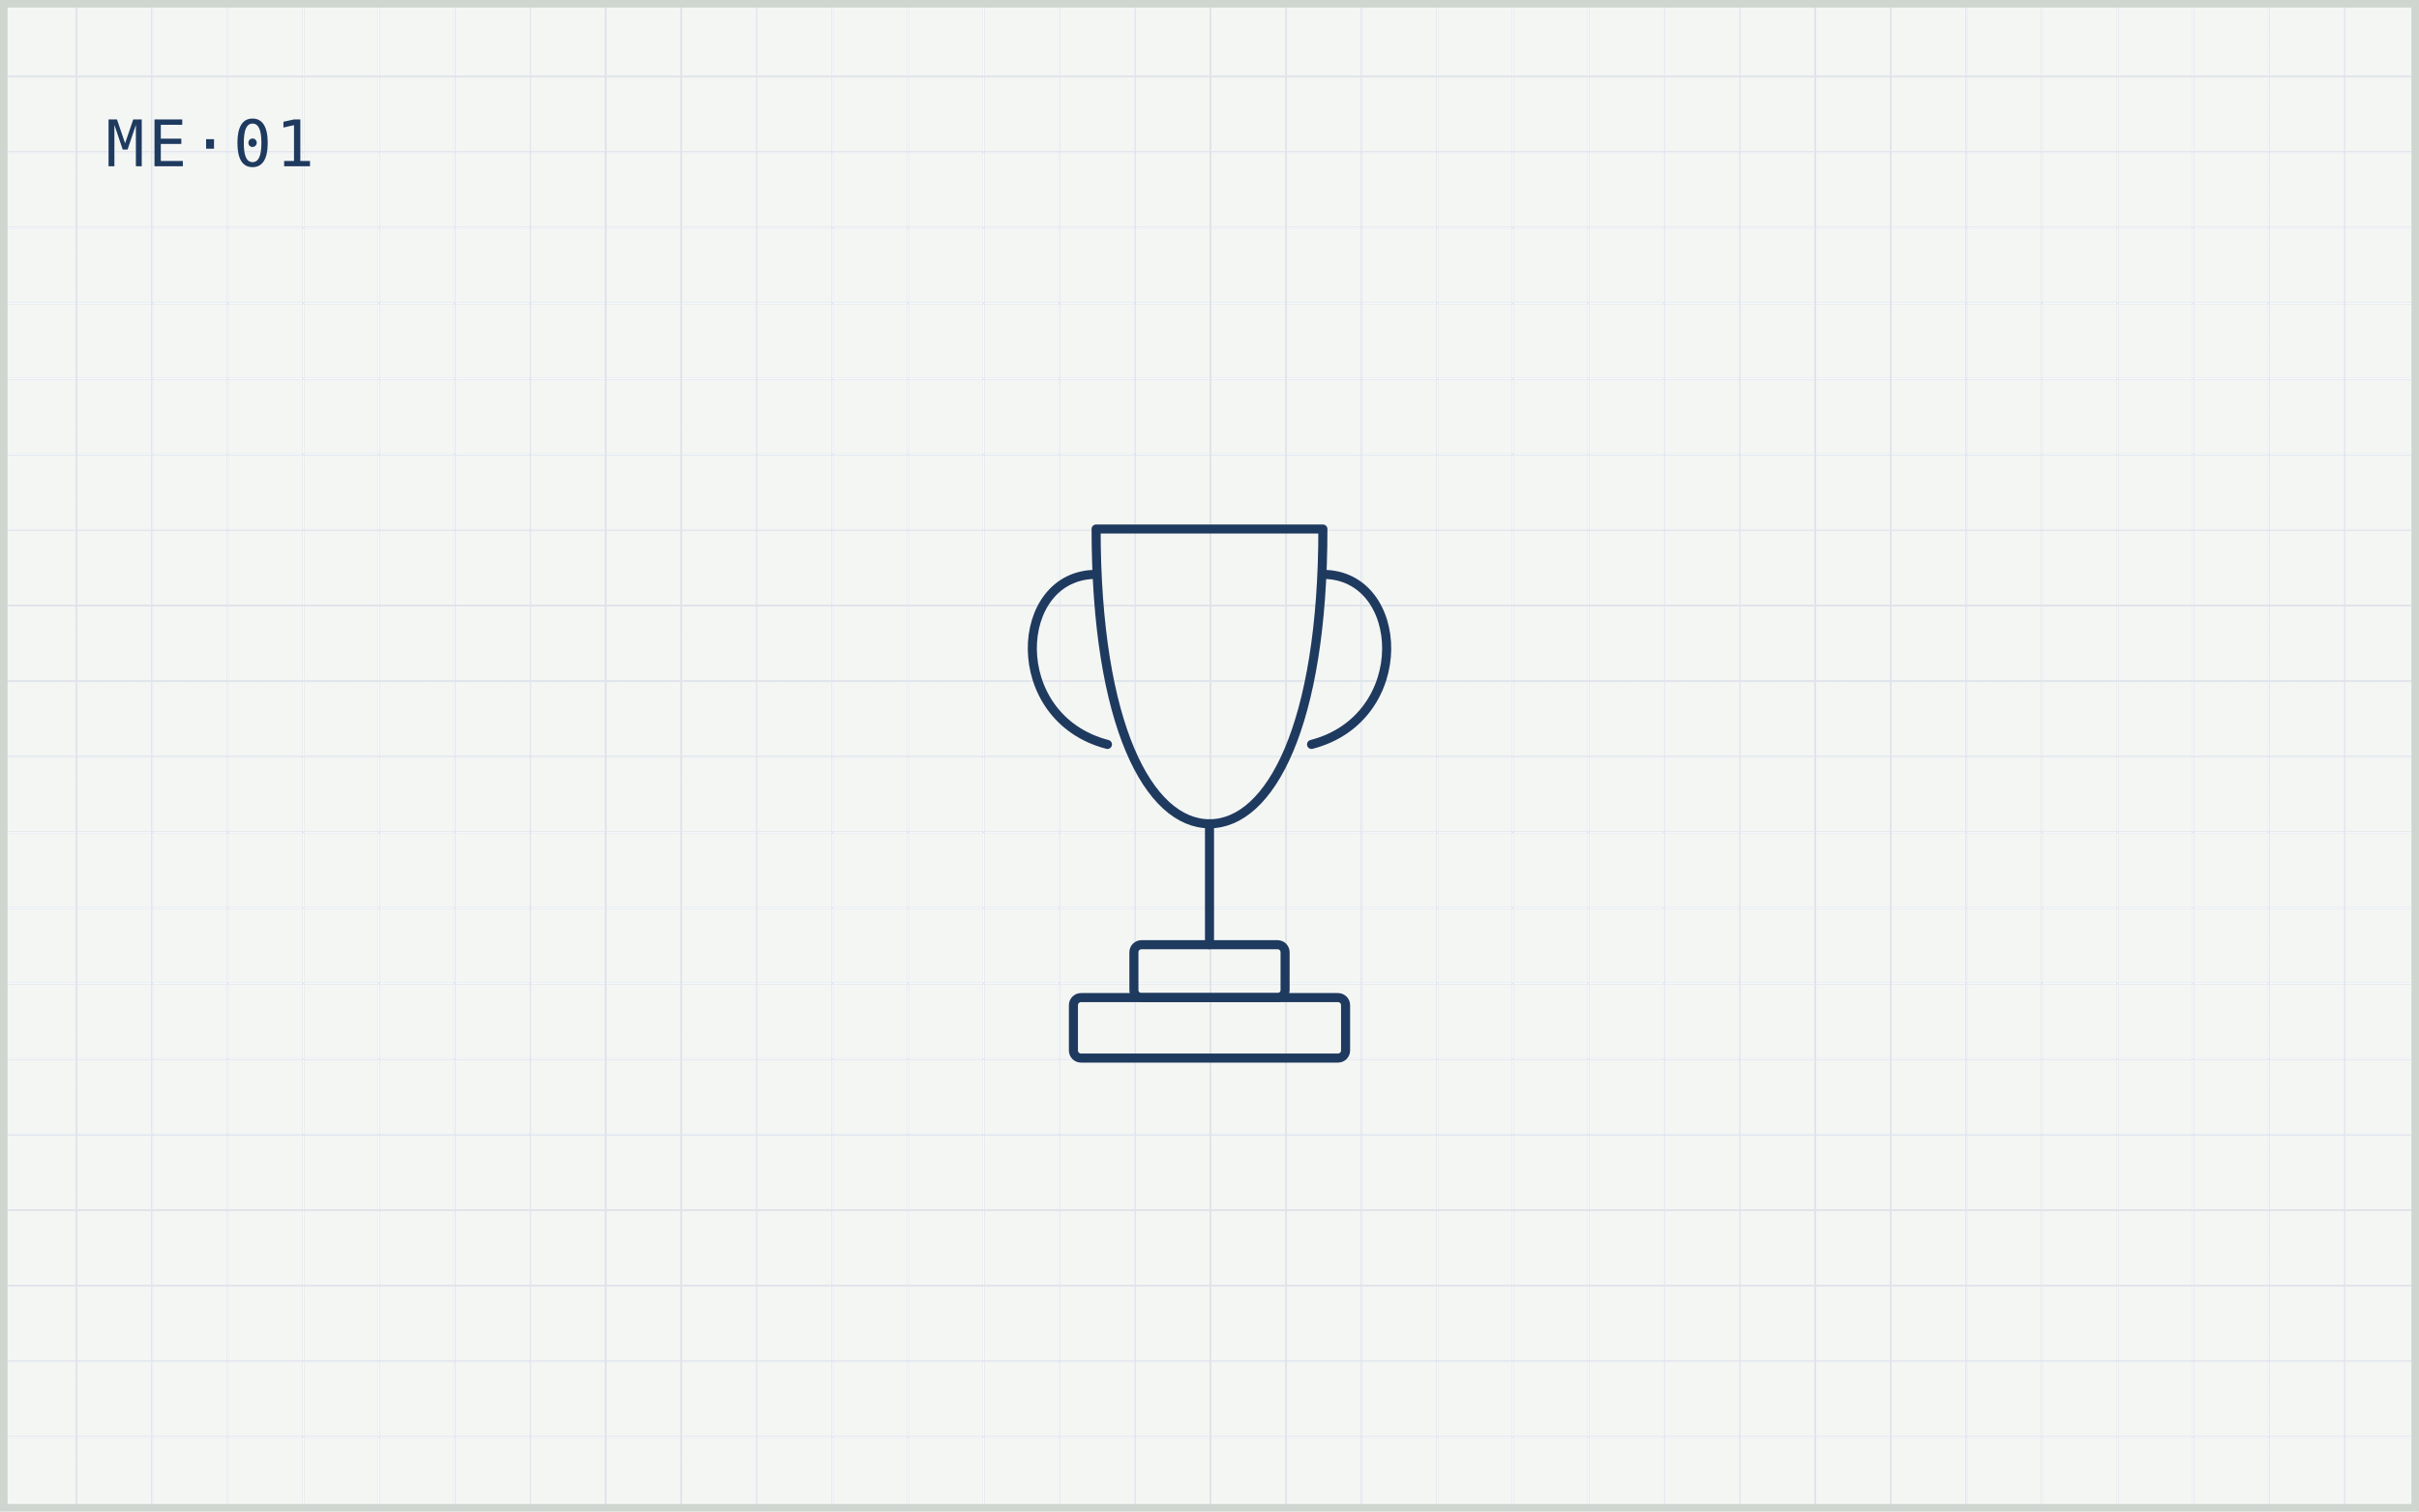
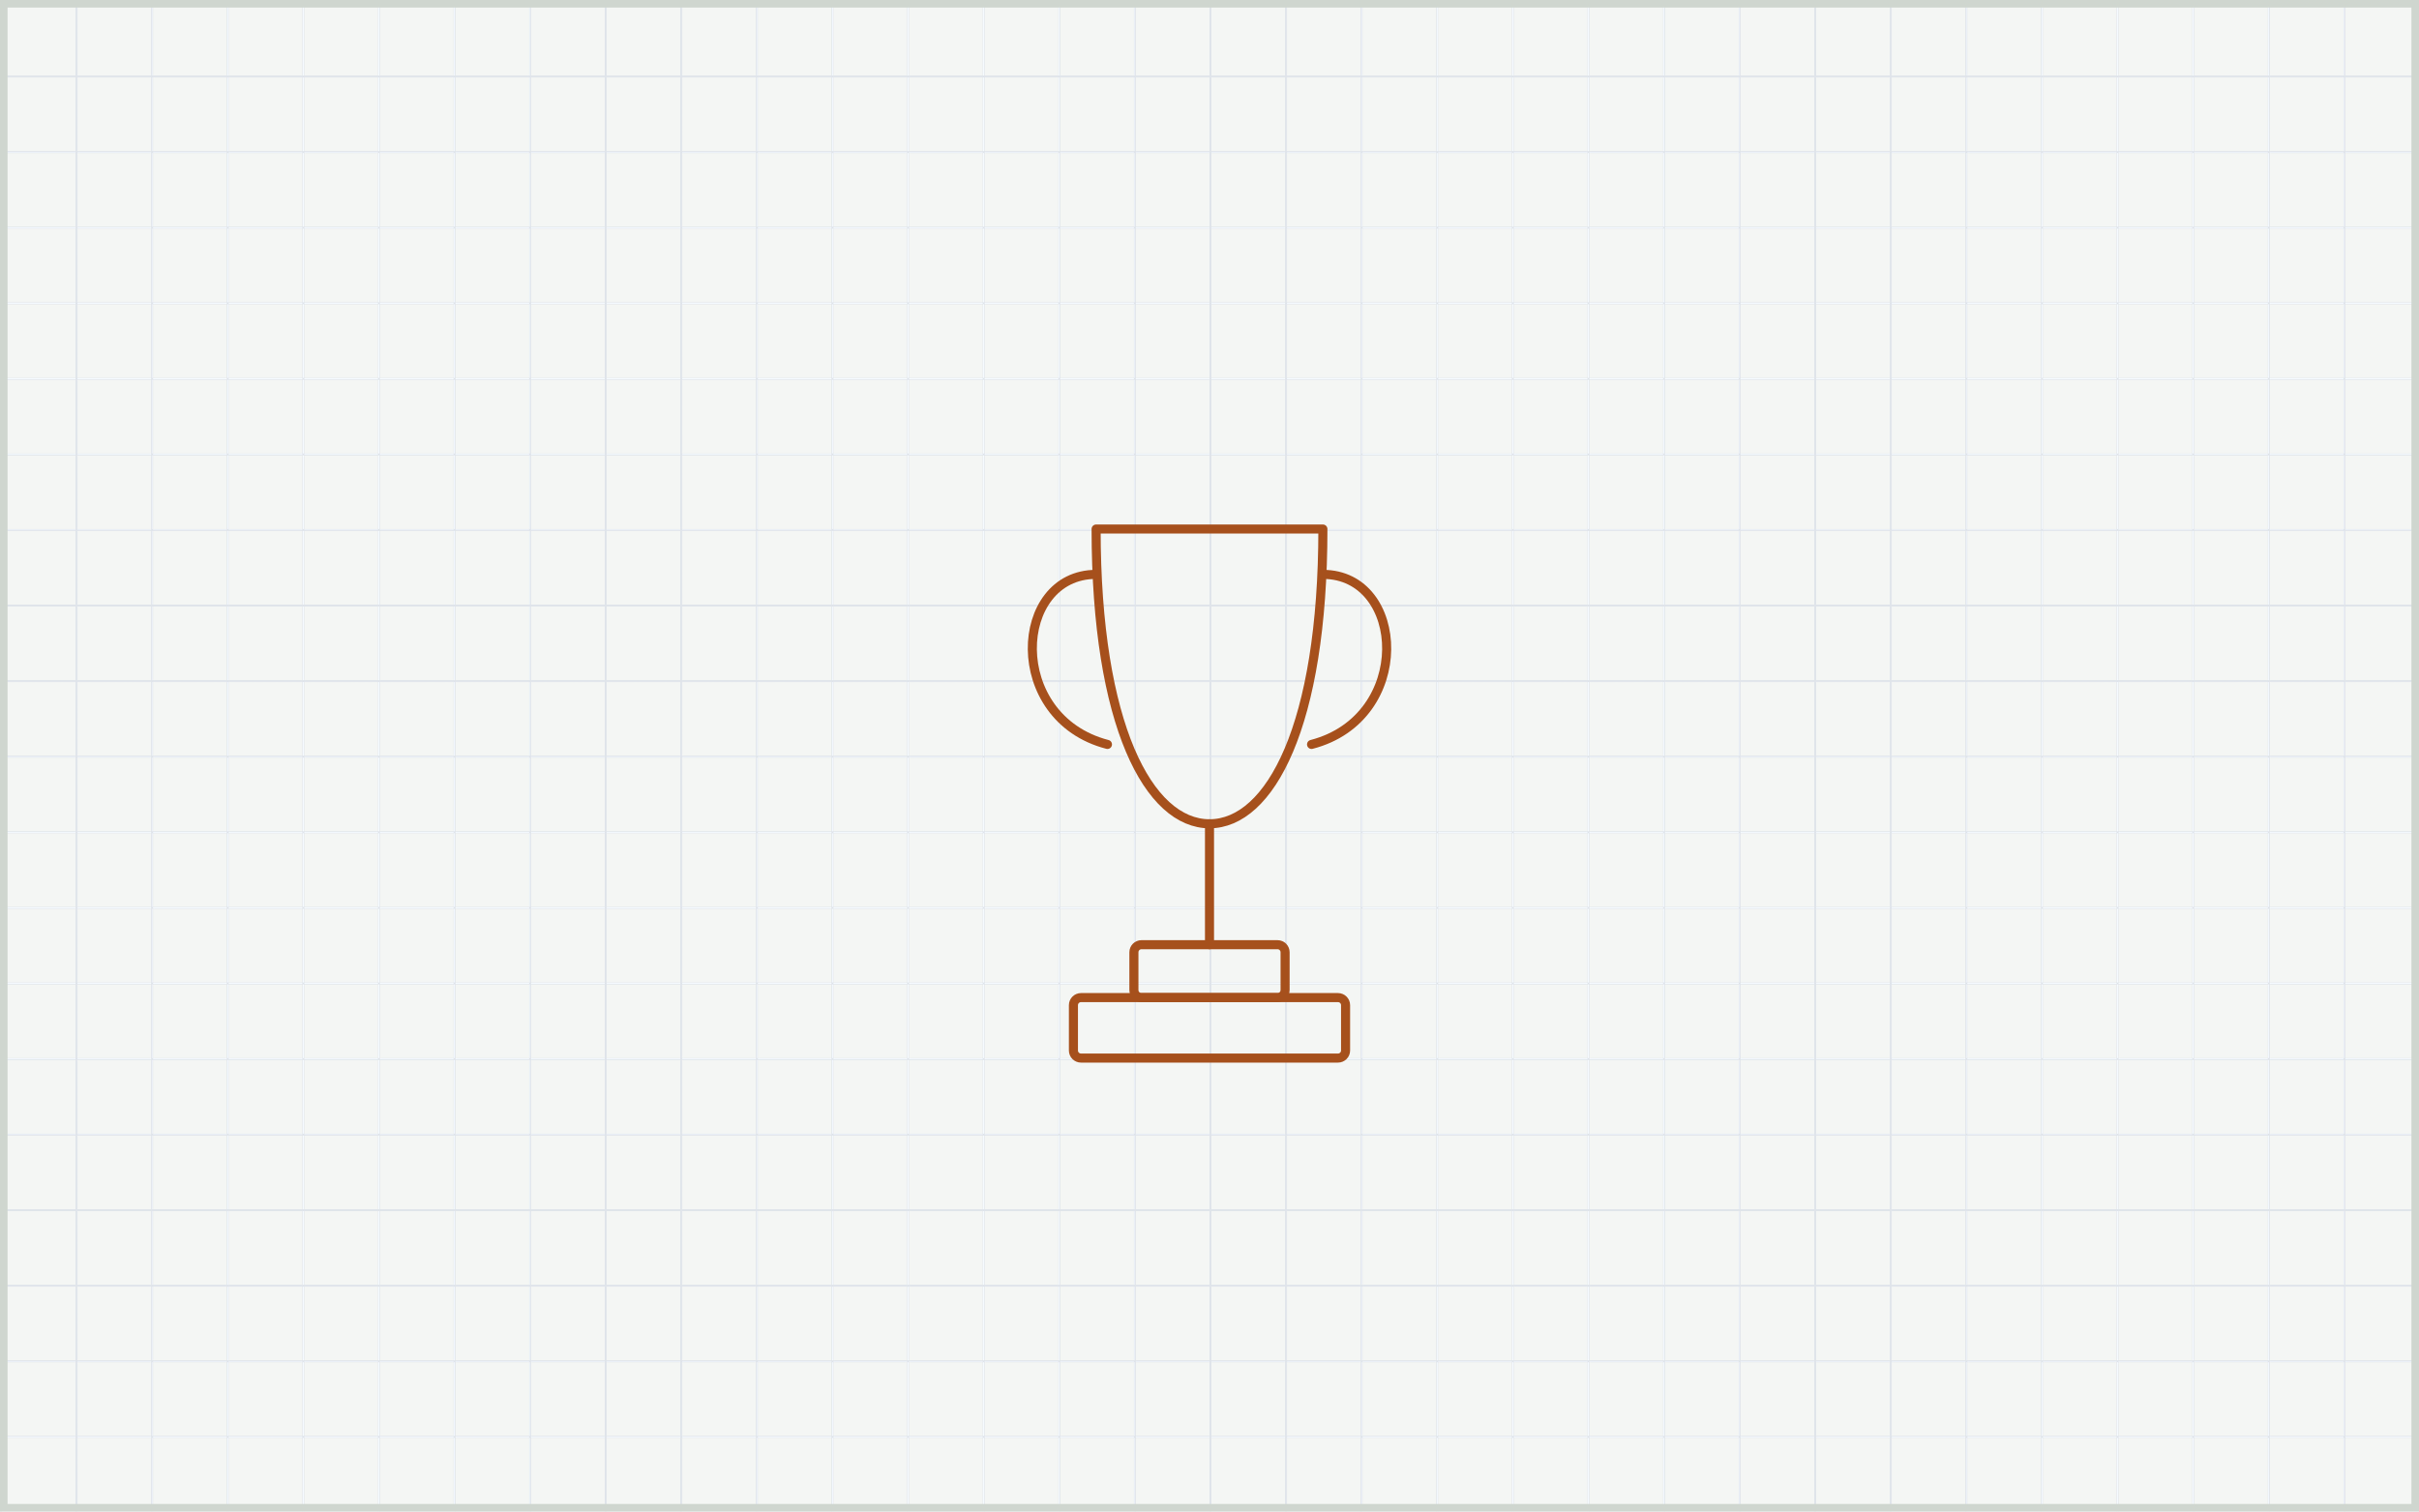
<svg xmlns="http://www.w3.org/2000/svg" viewBox="0 0 640 400" width="640" height="400" role="img" aria-label="Award Manufacturing — Berkeley Engineering Youth Academy">
  <defs>
    <pattern id="g" width="20" height="20" patternUnits="userSpaceOnUse">
      <path d="M20 0 H0 V20" fill="none" stroke="#dfe4ea" stroke-width="1" />
    </pattern>
  </defs>
  <rect width="640" height="400" fill="#f4f6f4" />
  <rect width="640" height="400" fill="url(#g)" />
-   <g stroke="#1F3A5F" stroke-width="2.4" stroke-linejoin="round" stroke-linecap="round" fill="none">
+   <g stroke="#A6501C" stroke-width="2.4" stroke-linejoin="round" stroke-linecap="round" fill="none">
    <path d="M290 140 H350 C 350 192, 336 218, 320 218 C 304 218, 290 192, 290 140 Z" />
    <path d="M290 152 C 268 152, 266 190, 293 197" />
    <path d="M350 152 C 372 152, 374 190, 347 197" />
    <path d="M320 218 V250" />
    <rect x="300" y="250" width="40" height="14" rx="2" />
    <rect x="284" y="264" width="72" height="16" rx="2" />
  </g>
-   <text x="28" y="44" font-family="'IBM Plex Mono',monospace" font-size="17" fill="#1F3A5F" letter-spacing="1">ME·01</text>
  <rect x="1" y="1" width="638" height="398" fill="none" stroke="#cfd6cf" stroke-width="2" />
</svg>
